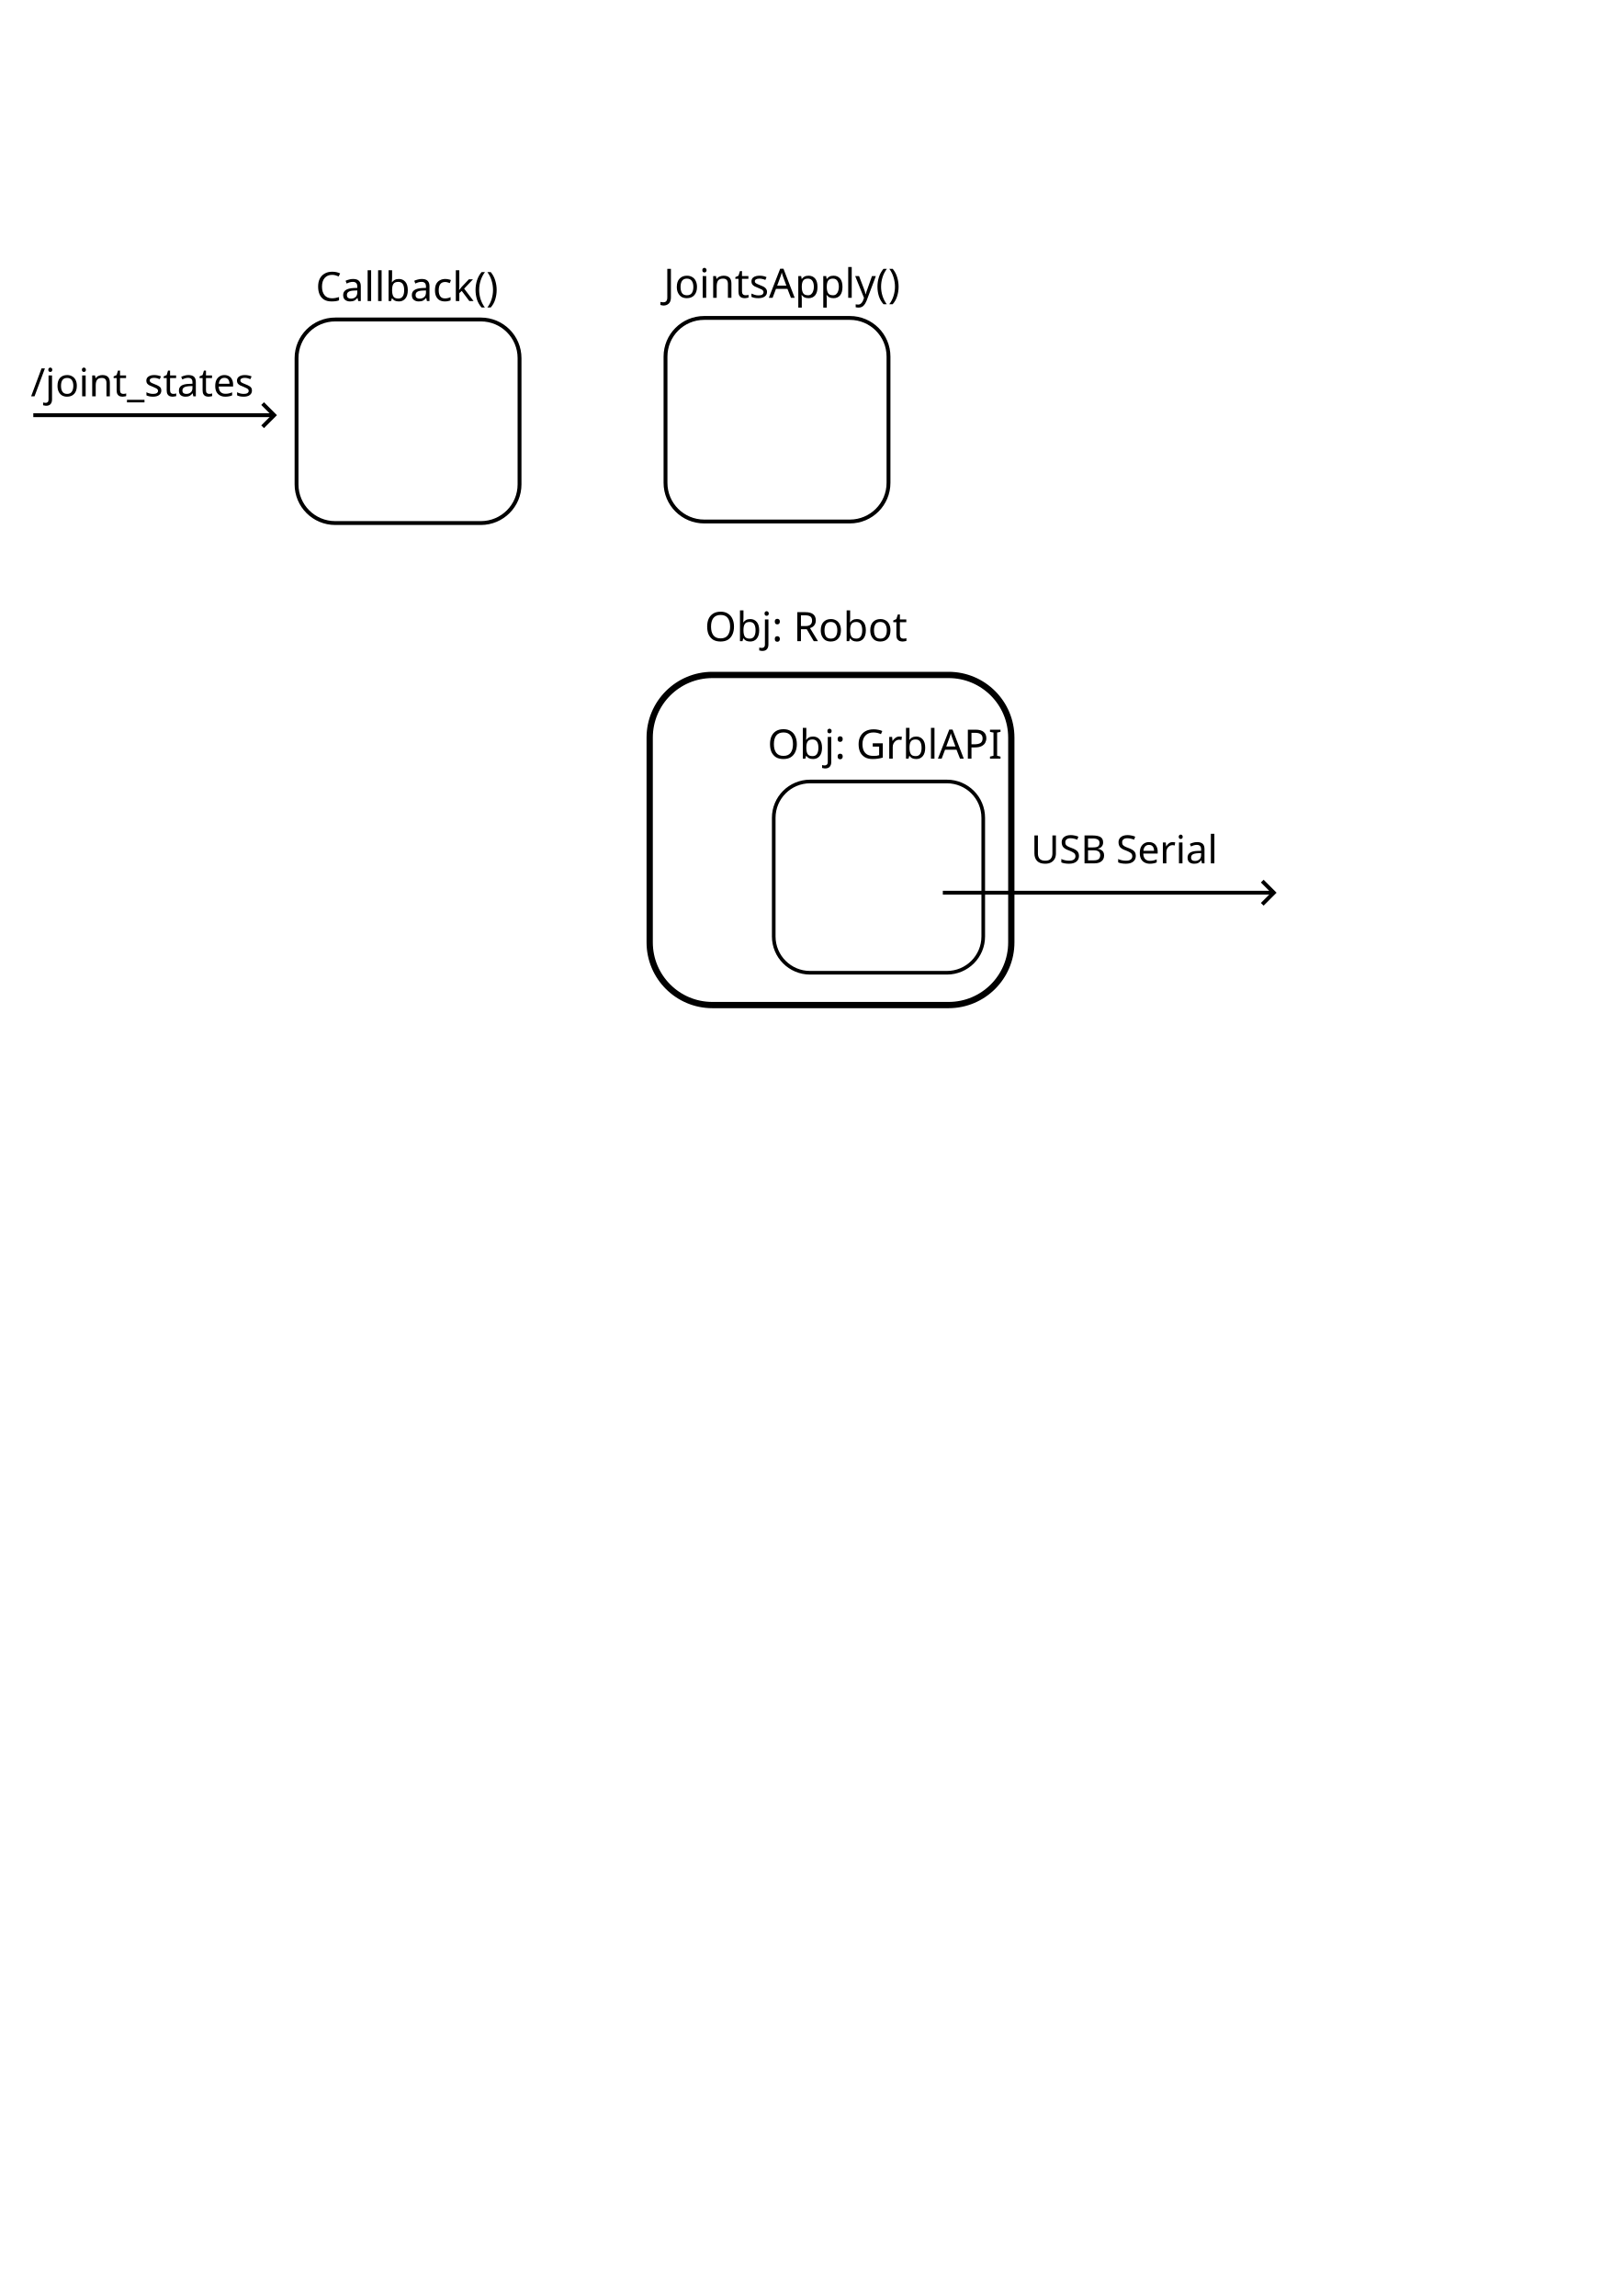
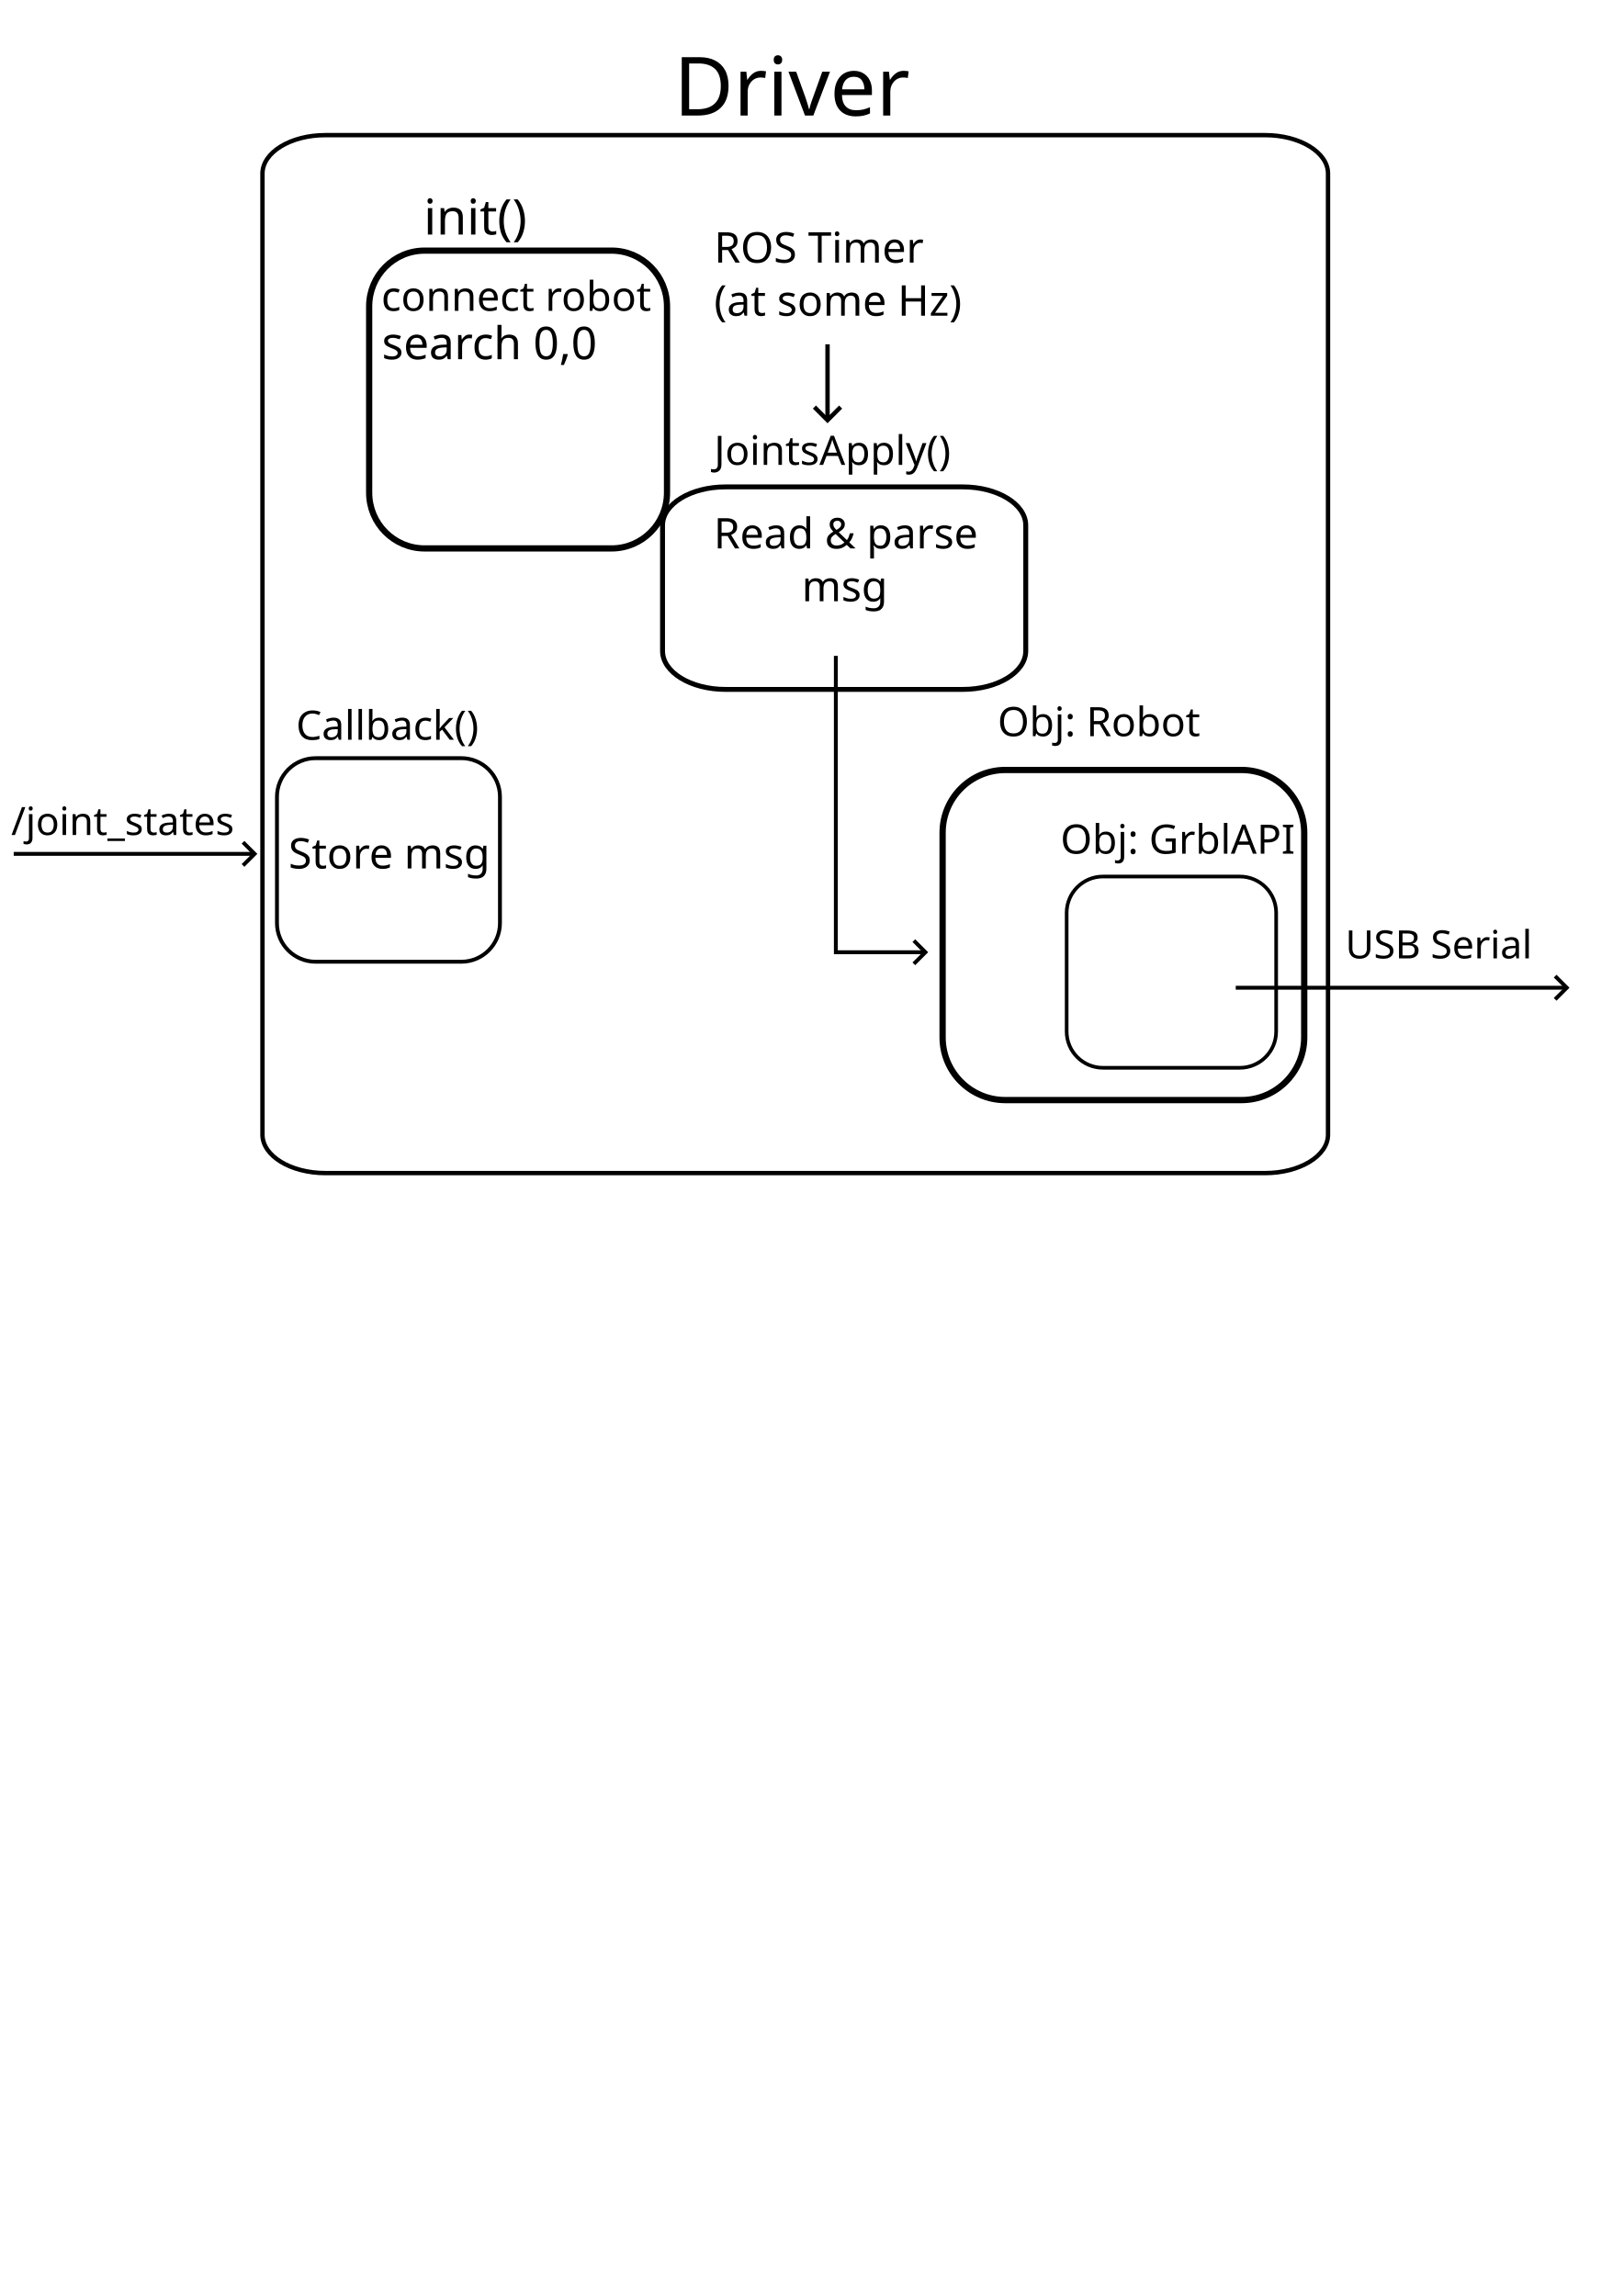
<svg xmlns="http://www.w3.org/2000/svg" width="210mm" height="297mm" viewBox="0 0 210 297" version="1.1" id="svg5181">
  <defs id="defs5178">
+     <marker style="overflow:visible" id="marker8573" refX="0" refY="0" orient="auto-start-reverse" markerWidth="4.061" markerHeight="6.707" viewBox="0 0 4.061 6.707" preserveAspectRatio="xMidYMid">
+       <path style="fill:none;stroke:context-stroke;stroke-width:1;stroke-linecap:butt" d="M 3,-3 0,0 3,3" id="path8571" transform="rotate(180,0.125,0)" />
+     </marker>
+     <marker style="overflow:visible" id="marker8477" refX="0" refY="0" orient="auto-start-reverse" markerWidth="4.061" markerHeight="6.707" viewBox="0 0 4.061 6.707" preserveAspectRatio="xMidYMid">
+       <path style="fill:none;stroke:context-stroke;stroke-width:1;stroke-linecap:butt" d="M 3,-3 0,0 3,3" id="path8475" transform="rotate(180,0.125,0)" />
+     </marker>
    <marker style="overflow:visible" id="Arrow1" refX="0" refY="0" orient="auto-start-reverse" markerWidth="4.061" markerHeight="6.707" viewBox="0 0 4.061 6.707" preserveAspectRatio="xMidYMid">
      <path style="fill:none;stroke:context-stroke;stroke-width:1;stroke-linecap:butt" d="M 3,-3 0,0 3,3" id="path5057" transform="rotate(180,0.125,0)" />
    </marker>
    <marker style="overflow:visible" id="Arrow1-6" refX="0" refY="0" orient="auto-start-reverse" markerWidth="4.061" markerHeight="6.707" viewBox="0 0 4.061 6.707" preserveAspectRatio="xMidYMid">
      <path style="fill:none;stroke:context-stroke;stroke-width:1;stroke-linecap:butt" d="M 3,-3 0,0 3,3" id="path5057-6" transform="rotate(180,0.125,0)" />
    </marker>
  </defs>
  <g id="layer1">
-     <rect style="fill:none;stroke:#000000;stroke-width:0.5;stroke-dasharray:none" id="rect5354" width="28.84" height="26.332" x="38.354" y="41.327" rx="5" ry="5" />
-     <text xml:space="preserve" style="font-style:normal;font-weight:normal;font-size:5.25px;line-height:1.25;font-family:sans-serif;fill:#000000;fill-opacity:1;stroke:none;stroke-width:0.131" x="40.832" y="38.944" id="text5773">
-       <tspan id="tspan5771" style="stroke-width:0.131" x="40.832" y="38.944">Callback()</tspan>
+     <rect style="fill:none;stroke:#000000;stroke-width:0.5;stroke-dasharray:none" id="rect5354" width="28.84" height="26.332" x="35.821" y="98.073" rx="5" ry="5" />
+     <text xml:space="preserve" style="font-style:normal;font-weight:normal;font-size:5.25px;line-height:1.25;font-family:sans-serif;fill:#000000;fill-opacity:1;stroke:none;stroke-width:0.131" x="38.298" y="95.69" id="text5773">
+       <tspan id="tspan5771" style="stroke-width:0.131" x="38.298" y="95.69">Callback()</tspan>
    </text>
-     <rect style="fill:none;stroke:#000000;stroke-width:0.5;stroke-dasharray:none" id="rect5354-9" width="28.84" height="26.332" x="86.073" y="41.127" rx="5" ry="5" />
-     <rect style="fill:none;stroke:#000000;stroke-width:0.811;stroke-dasharray:none" id="rect5354-9-4" width="46.769" height="42.702" x="84.027" y="87.308" rx="8.108" ry="8.108" />
-     <rect style="fill:none;stroke:#000000;stroke-width:0.47;stroke-dasharray:none" id="rect5354-9-4-6" width="27.097" height="24.741" x="100.07" y="101.09" rx="4.698" ry="4.698" />
-     <text xml:space="preserve" style="font-style:normal;font-weight:normal;font-size:5.25px;line-height:1.25;font-family:sans-serif;fill:#000000;fill-opacity:1;stroke:none;stroke-width:0.131" x="85.821" y="38.523" id="text5773-5">
-       <tspan id="tspan5771-7" style="stroke-width:0.131" x="85.821" y="38.523">JointsApply()</tspan>
+     <rect style="fill:none;stroke:#000000;stroke-width:0.636;stroke-dasharray:none" id="rect5354-9" width="46.975" height="26.196" x="85.69" y="62.982" rx="8.144" ry="4.974" />
+     <rect style="fill:none;stroke:#000000;stroke-width:0.811;stroke-dasharray:none" id="rect5354-9-4" width="46.769" height="42.702" x="121.911" y="99.6" rx="8.108" ry="8.108" />
+     <rect style="fill:none;stroke:#000000;stroke-width:0.47;stroke-dasharray:none" id="rect5354-9-4-6" width="27.097" height="24.741" x="137.954" y="113.383" rx="4.698" ry="4.698" />
+     <text xml:space="preserve" style="font-style:normal;font-weight:normal;font-size:5.25px;line-height:1.25;font-family:sans-serif;fill:#000000;fill-opacity:1;stroke:none;stroke-width:0.131" x="92.357" y="60.131" id="text5773-5">
+       <tspan id="tspan5771-7" style="stroke-width:0.131" x="92.357" y="60.131">JointsApply()</tspan>
    </text>
-     <text xml:space="preserve" style="font-style:normal;font-weight:normal;font-size:5.25px;line-height:1.25;font-family:sans-serif;fill:#000000;fill-opacity:1;stroke:none;stroke-width:0.131" x="91.149" y="82.937" id="text5773-5-8">
-       <tspan id="tspan5771-7-7" style="stroke-width:0.131" x="91.149" y="82.937">Obj: Robot</tspan>
+     <text xml:space="preserve" style="font-style:normal;font-weight:normal;font-size:5.25px;line-height:1.25;font-family:sans-serif;fill:#000000;fill-opacity:1;stroke:none;stroke-width:0.131" x="129.032" y="95.23" id="text5773-5-8">
+       <tspan id="tspan5771-7-7" style="stroke-width:0.131" x="129.032" y="95.23">Obj: Robot</tspan>
    </text>
-     <text xml:space="preserve" style="font-style:normal;font-weight:normal;font-size:5.25px;line-height:1.25;font-family:sans-serif;fill:#000000;fill-opacity:1;stroke:none;stroke-width:0.131" x="99.277" y="98.137" id="text5773-5-8-3">
-       <tspan id="tspan5771-7-7-6" style="stroke-width:0.131" x="99.277" y="98.137">Obj: GrblAPI</tspan>
+     <text xml:space="preserve" style="font-style:normal;font-weight:normal;font-size:5.25px;line-height:1.25;font-family:sans-serif;fill:#000000;fill-opacity:1;stroke:none;stroke-width:0.131" x="137.161" y="110.43" id="text5773-5-8-3">
+       <tspan id="tspan5771-7-7-6" style="stroke-width:0.131" x="137.161" y="110.43">Obj: GrblAPI</tspan>
    </text>
-     <path style="fill:none;stroke:#000000;stroke-width:0.5;stroke-linecap:butt;stroke-linejoin:miter;stroke-dasharray:none;stroke-opacity:1;marker-end:url(#Arrow1)" d="m 4.307,53.706 31.033,0" id="path5863" />
-     <text xml:space="preserve" style="font-style:normal;font-weight:normal;font-size:5.039px;line-height:1.25;font-family:sans-serif;fill:#000000;fill-opacity:1;stroke:none;stroke-width:0.126" x="3.982" y="51.267" id="text5903">
-       <tspan id="tspan5901" style="stroke-width:0.126" x="3.982" y="51.267">/joint_states</tspan>
+     <path style="fill:none;stroke:#000000;stroke-width:0.5;stroke-linecap:butt;stroke-linejoin:miter;stroke-dasharray:none;stroke-opacity:1;marker-end:url(#Arrow1)" d="M 1.773,110.452 H 32.806" id="path5863" />
+     <text xml:space="preserve" style="font-style:normal;font-weight:normal;font-size:5.039px;line-height:1.25;font-family:sans-serif;fill:#000000;fill-opacity:1;stroke:none;stroke-width:0.126" x="1.449" y="108.013" id="text5903">
+       <tspan id="tspan5901" style="stroke-width:0.126" x="1.449" y="108.013">/joint_states</tspan>
    </text>
-     <path style="fill:none;stroke:#000000;stroke-width:0.5;stroke-linecap:butt;stroke-linejoin:miter;stroke-dasharray:none;stroke-opacity:1;marker-end:url(#Arrow1-6)" d="m 121.94,115.477 42.686,0" id="path5863-6" />
-     <text xml:space="preserve" style="font-style:normal;font-weight:normal;font-size:5.039px;line-height:1.25;font-family:sans-serif;fill:#000000;fill-opacity:1;stroke:none;stroke-width:0.126" x="133.332" y="111.681" id="text5903-7">
-       <tspan id="tspan5901-9" style="stroke-width:0.126" x="133.332" y="111.681">USB Serial</tspan>
+     <path style="fill:none;stroke:#000000;stroke-width:0.5;stroke-linecap:butt;stroke-linejoin:miter;stroke-dasharray:none;stroke-opacity:1;marker-end:url(#Arrow1-6)" d="m 159.823,127.769 h 42.686" id="path5863-6" />
+     <text xml:space="preserve" style="font-style:normal;font-weight:normal;font-size:5.039px;line-height:1.25;font-family:sans-serif;fill:#000000;fill-opacity:1;stroke:none;stroke-width:0.126" x="174.003" y="123.974" id="text5903-7">
+       <tspan id="tspan5901-9" style="stroke-width:0.126" x="174.003" y="123.974">USB Serial</tspan>
+     </text>
+     <text xml:space="preserve" style="font-style:normal;font-weight:normal;font-size:5.471px;line-height:1.25;font-family:sans-serif;fill:#000000;fill-opacity:1;stroke:none;stroke-width:0.137" x="37.315" y="112.337" id="text8393">
+       <tspan id="tspan8391" style="stroke-width:0.137" x="37.315" y="112.337">Store msg</tspan>
+     </text>
+     <text xml:space="preserve" style="font-style:normal;font-weight:normal;font-size:5.471px;line-height:1.25;font-family:sans-serif;fill:#000000;fill-opacity:1;stroke:none;stroke-width:0.137" x="92.307" y="70.938" id="text8393-6">
+       <tspan id="tspan8391-0" style="stroke-width:0.137" x="92.307" y="70.938">Read &amp; parse </tspan>
+       <tspan style="stroke-width:0.137" x="92.307" y="77.777" id="tspan8461">        msg</tspan>
+     </text>
+     <path style="fill:none;stroke:#000000;stroke-width:0.5;stroke-linecap:butt;stroke-linejoin:miter;stroke-dasharray:none;stroke-opacity:1;marker-end:url(#marker8477)" d="m 108.103,84.841 v 38.334 h 11.464" id="path8473" />
+     <text xml:space="preserve" style="font-style:normal;font-weight:normal;font-size:5.489px;line-height:1.25;font-family:sans-serif;fill:#000000;fill-opacity:1;stroke:none;stroke-width:0.137" x="92.364" y="33.975" id="text8559">
+       <tspan id="tspan8557" style="stroke-width:0.137" x="92.364" y="33.975">ROS Timer </tspan>
+       <tspan style="stroke-width:0.137" x="92.364" y="40.836" id="tspan8561">(at some Hz)</tspan>
+     </text>
+     <path style="fill:none;stroke:#000000;stroke-width:0.565;stroke-linecap:butt;stroke-linejoin:miter;stroke-dasharray:none;stroke-opacity:1;marker-end:url(#marker8573)" d="m 107.028,44.536 v 9.673" id="path8569" />
+     <rect style="fill:none;stroke:#000000;stroke-width:0.565;stroke-dasharray:none" id="rect8727" width="137.812" height="134.265" x="33.946" y="17.48" rx="8.144" ry="4.974" />
+     <text xml:space="preserve" style="font-style:normal;font-weight:normal;font-size:10.583px;line-height:1.25;font-family:sans-serif;fill:#000000;fill-opacity:1;stroke:none;stroke-width:0.265" x="87.146" y="14.946" id="text8731">
+       <tspan id="tspan8729" style="stroke-width:0.265" x="87.146" y="14.946">Driver</tspan>
+     </text>
+     <rect style="fill:none;stroke:#000000;stroke-width:0.803;stroke-dasharray:none" id="rect8733" width="38.522" height="38.522" x="47.745" y="32.419" rx="7.168" ry="7.211" />
+     <text xml:space="preserve" style="font-style:normal;font-weight:normal;font-size:6.376px;line-height:1.25;font-family:sans-serif;fill:#000000;fill-opacity:1;stroke:none;stroke-width:0.159" x="54.794" y="30.339" id="text8743">
+       <tspan id="tspan8741" style="stroke-width:0.159" x="54.794" y="30.339">init()</tspan>
+     </text>
+     <text xml:space="preserve" style="font-style:normal;font-weight:normal;font-size:5.319px;line-height:1.25;font-family:sans-serif;fill:#000000;fill-opacity:1;stroke:none;stroke-width:0.133" x="49.309" y="40.205" id="text8747">
+       <tspan id="tspan8745" style="stroke-width:0.133" x="49.309" y="40.205">connect robot</tspan>
+     </text>
+     <text xml:space="preserve" style="font-style:normal;font-weight:normal;font-size:5.837px;line-height:1.25;font-family:sans-serif;fill:#000000;fill-opacity:1;stroke:none;stroke-width:0.146" x="49.388" y="46.465" id="text8751">
+       <tspan id="tspan8749" style="stroke-width:0.146" x="49.388" y="46.465">search 0,0</tspan>
    </text>
  </g>
</svg>
